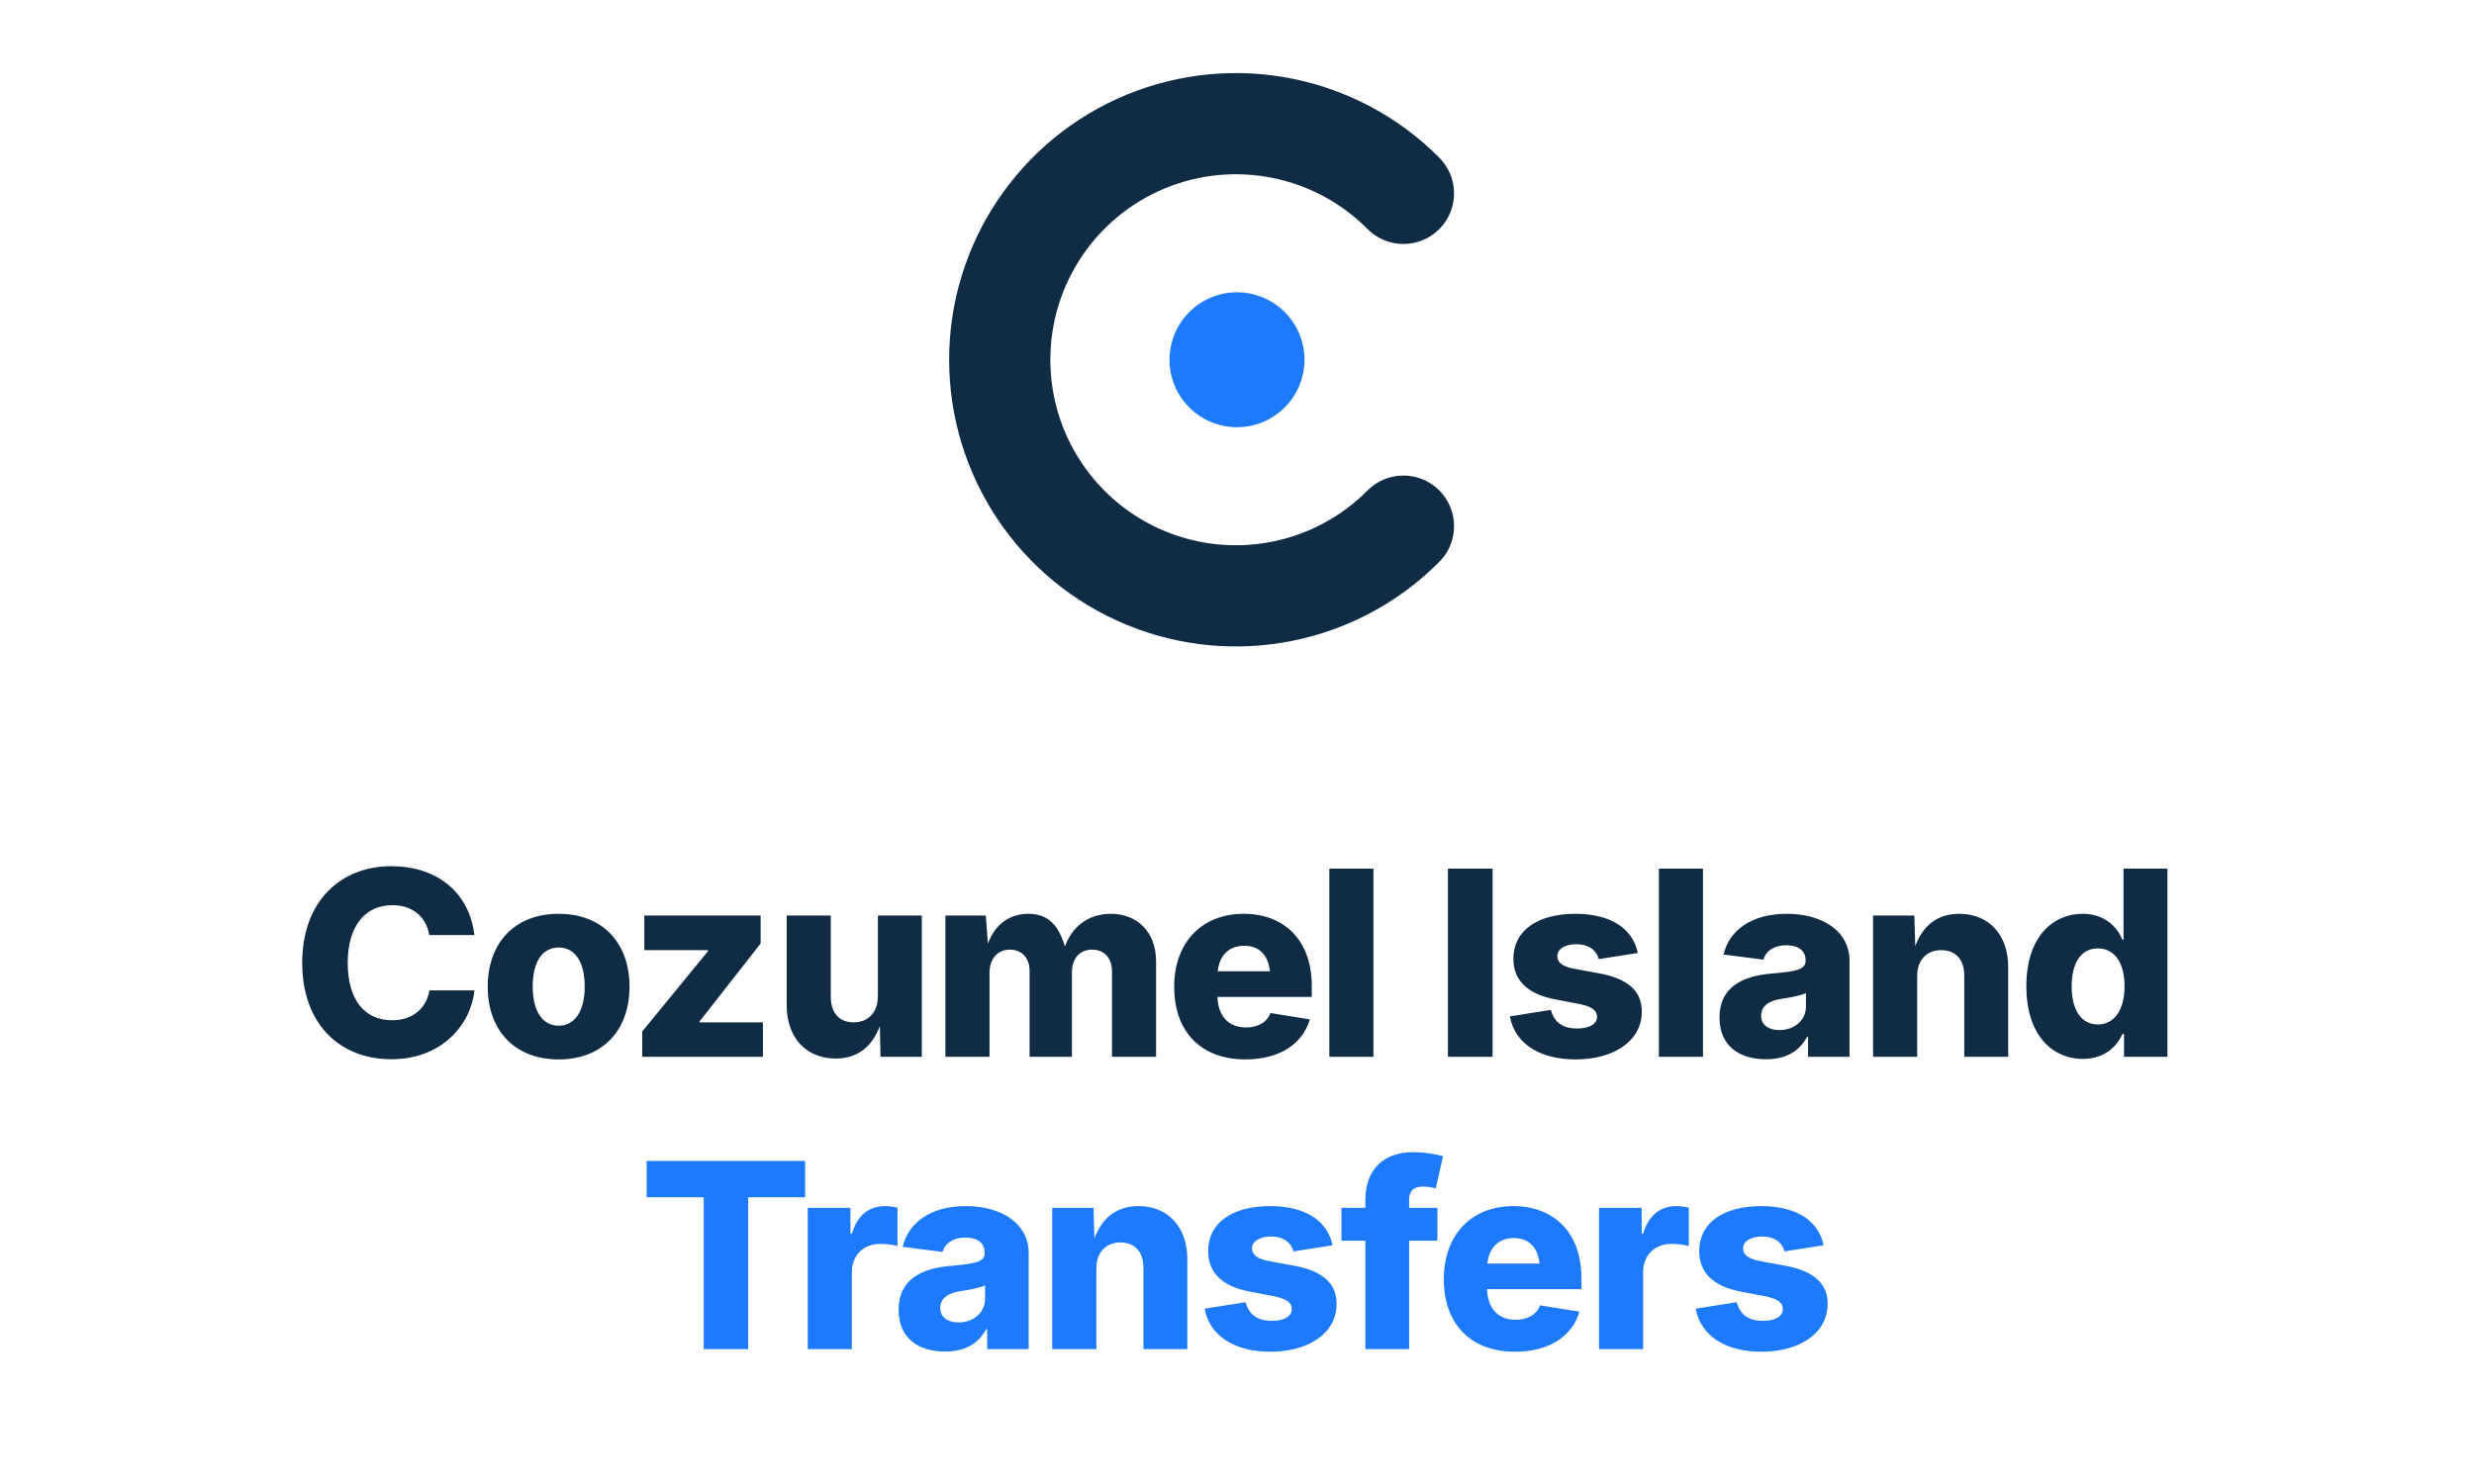
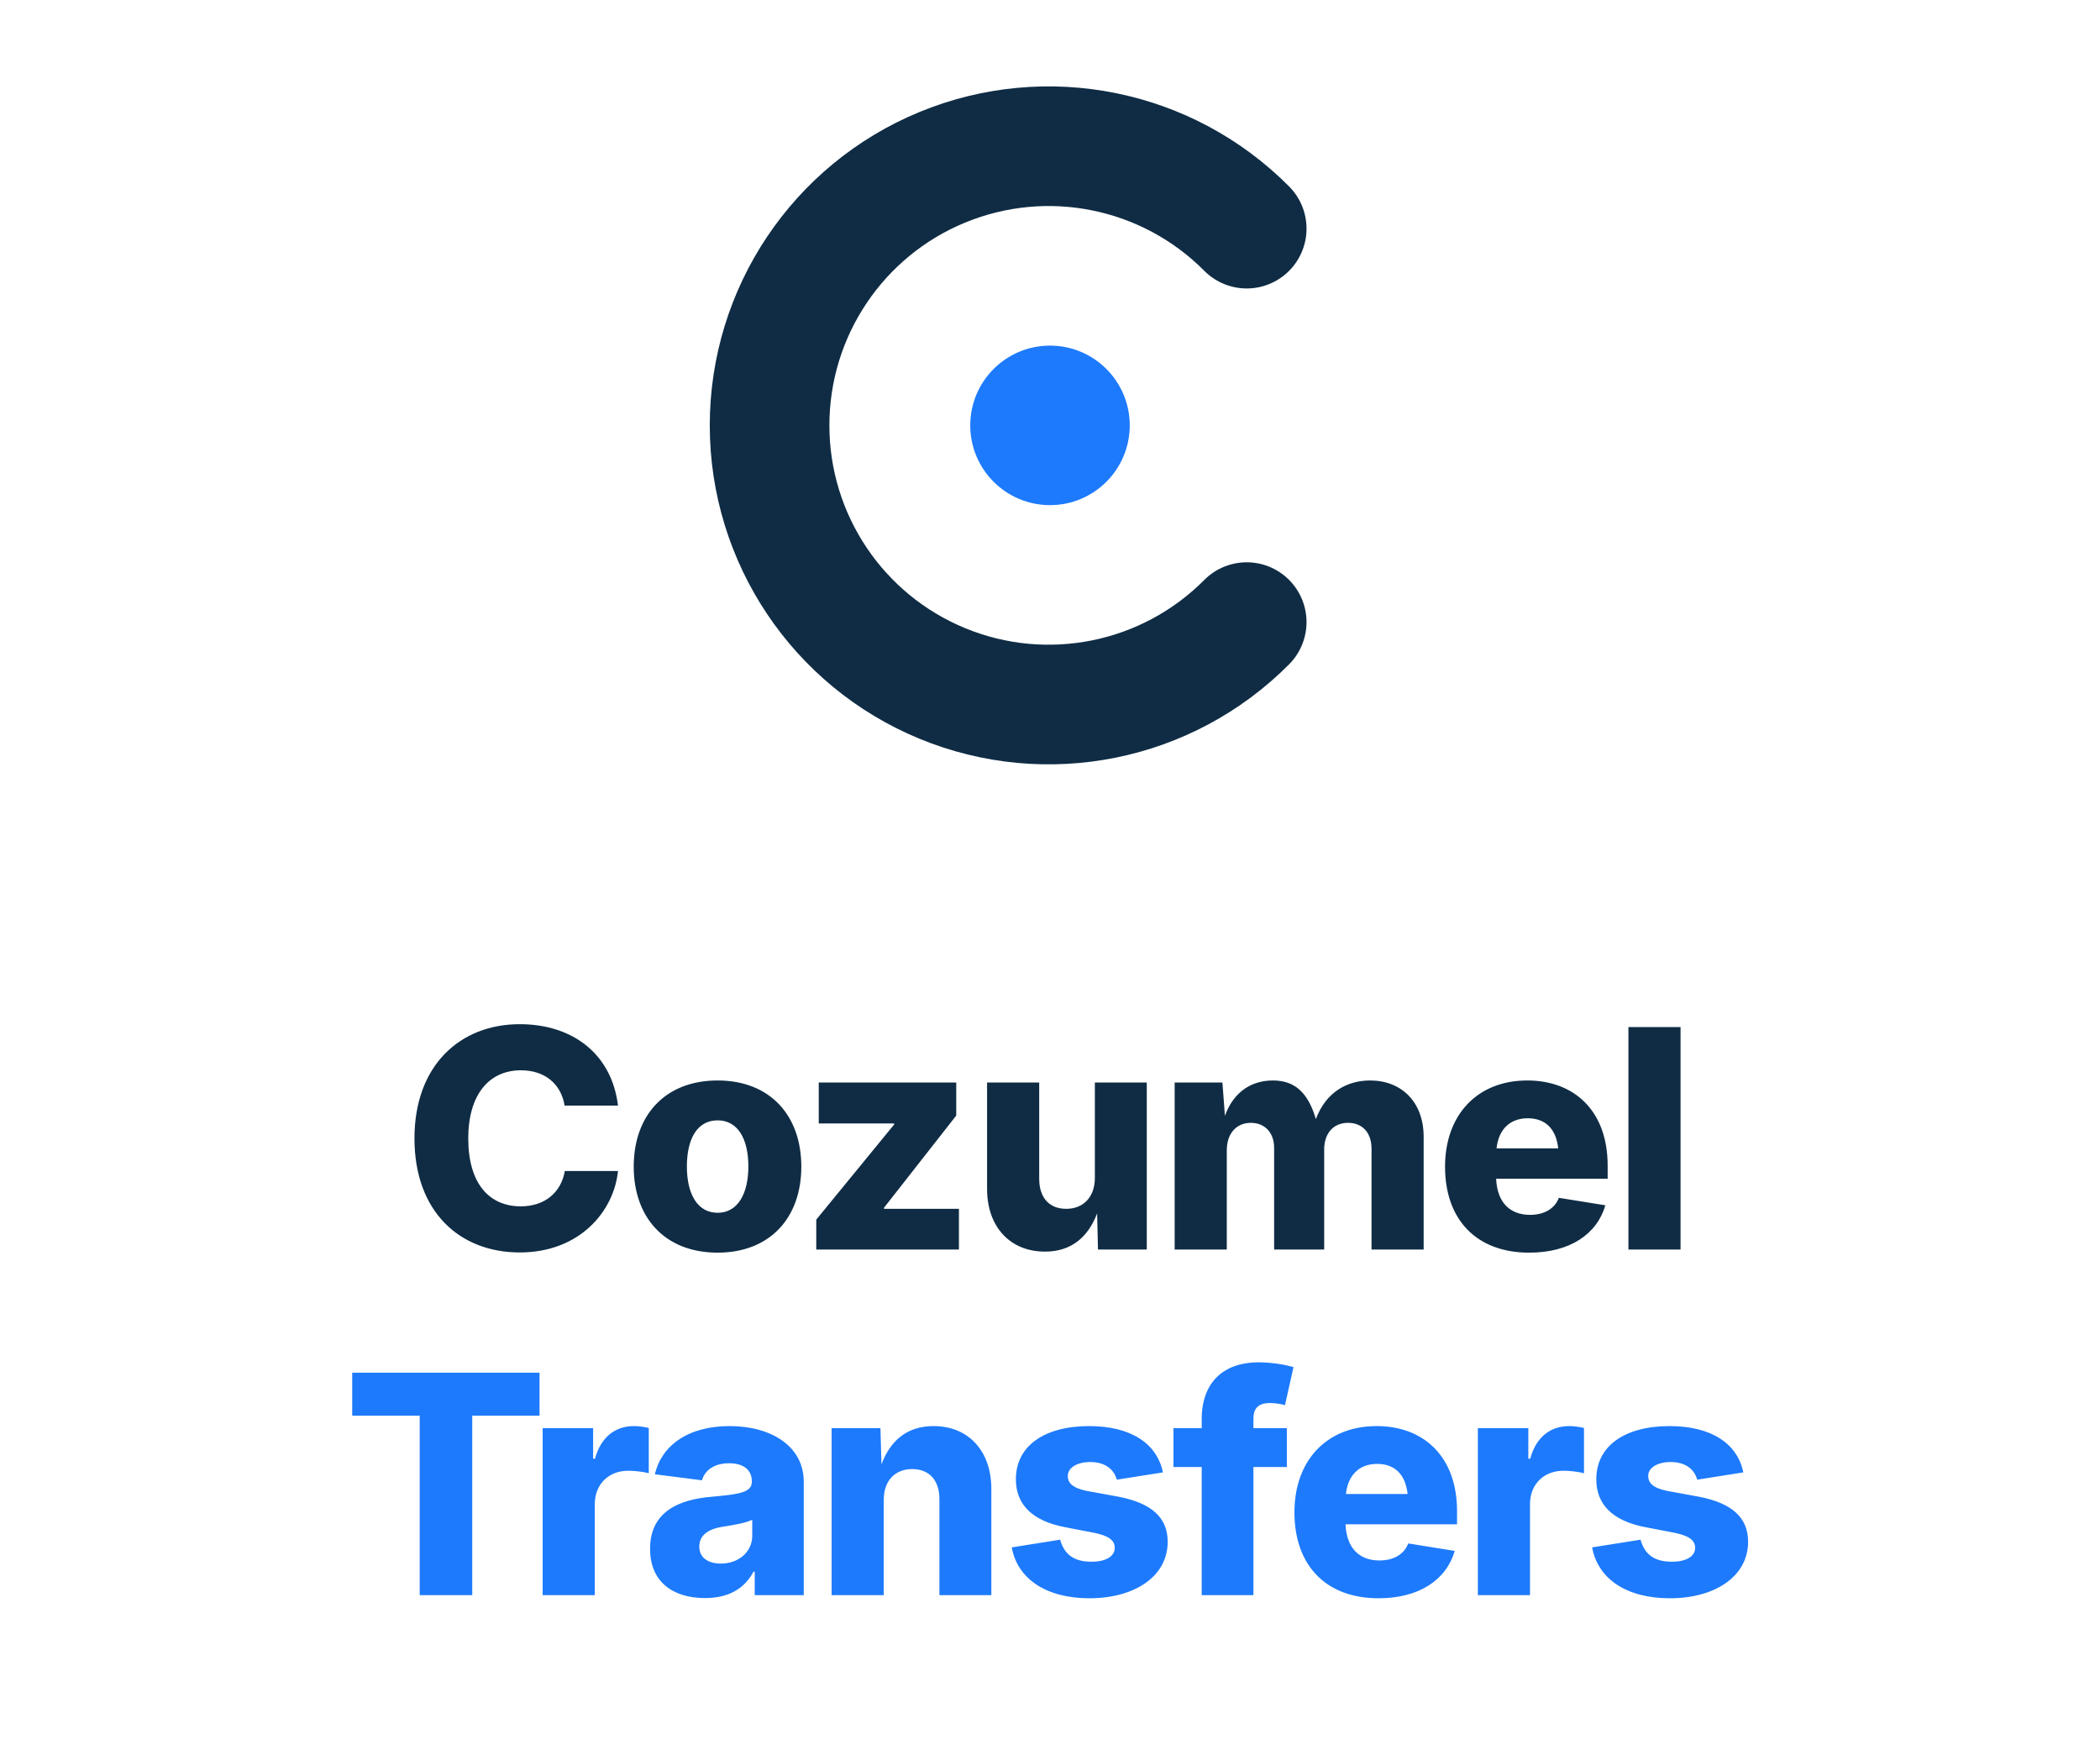
- <svg xmlns="http://www.w3.org/2000/svg" viewBox="0 0 220 132" width="220" height="132" role="img" aria-label="Cozumel Island Transfers">
-   <g transform="translate(78,0)">
+ <svg xmlns="http://www.w3.org/2000/svg" viewBox="0 0 158 132" width="158" height="132" role="img" aria-label="Cozumel Transfers">
+   <g transform="translate(47,0)">
    <path d="M46.8 17.2A21 21 0 1 0 46.8 46.8" fill="none" stroke="#0F2C44" stroke-width="9" stroke-linecap="round" />
    <circle cx="32" cy="32" r="6" fill="#1D7AFC" />
  </g>
-   <text x="110" y="94" text-anchor="middle" font-family="Inter,-apple-system,Helvetica,Arial,sans-serif" font-size="23" font-weight="800" letter-spacing="-0.5" fill="#0F2C44">Cozumel Island</text>
-   <text x="110" y="120" text-anchor="middle" font-family="Inter,-apple-system,Helvetica,Arial,sans-serif" font-size="23" font-weight="800" letter-spacing="-0.5" fill="#1D7AFC">Transfers</text>
+   <text x="79" y="94" text-anchor="middle" font-family="Inter,-apple-system,Helvetica,Arial,sans-serif" font-size="23" font-weight="800" letter-spacing="-0.5" fill="#0F2C44">Cozumel</text>
+   <text x="79" y="120" text-anchor="middle" font-family="Inter,-apple-system,Helvetica,Arial,sans-serif" font-size="23" font-weight="800" letter-spacing="-0.5" fill="#1D7AFC">Transfers</text>
</svg>
